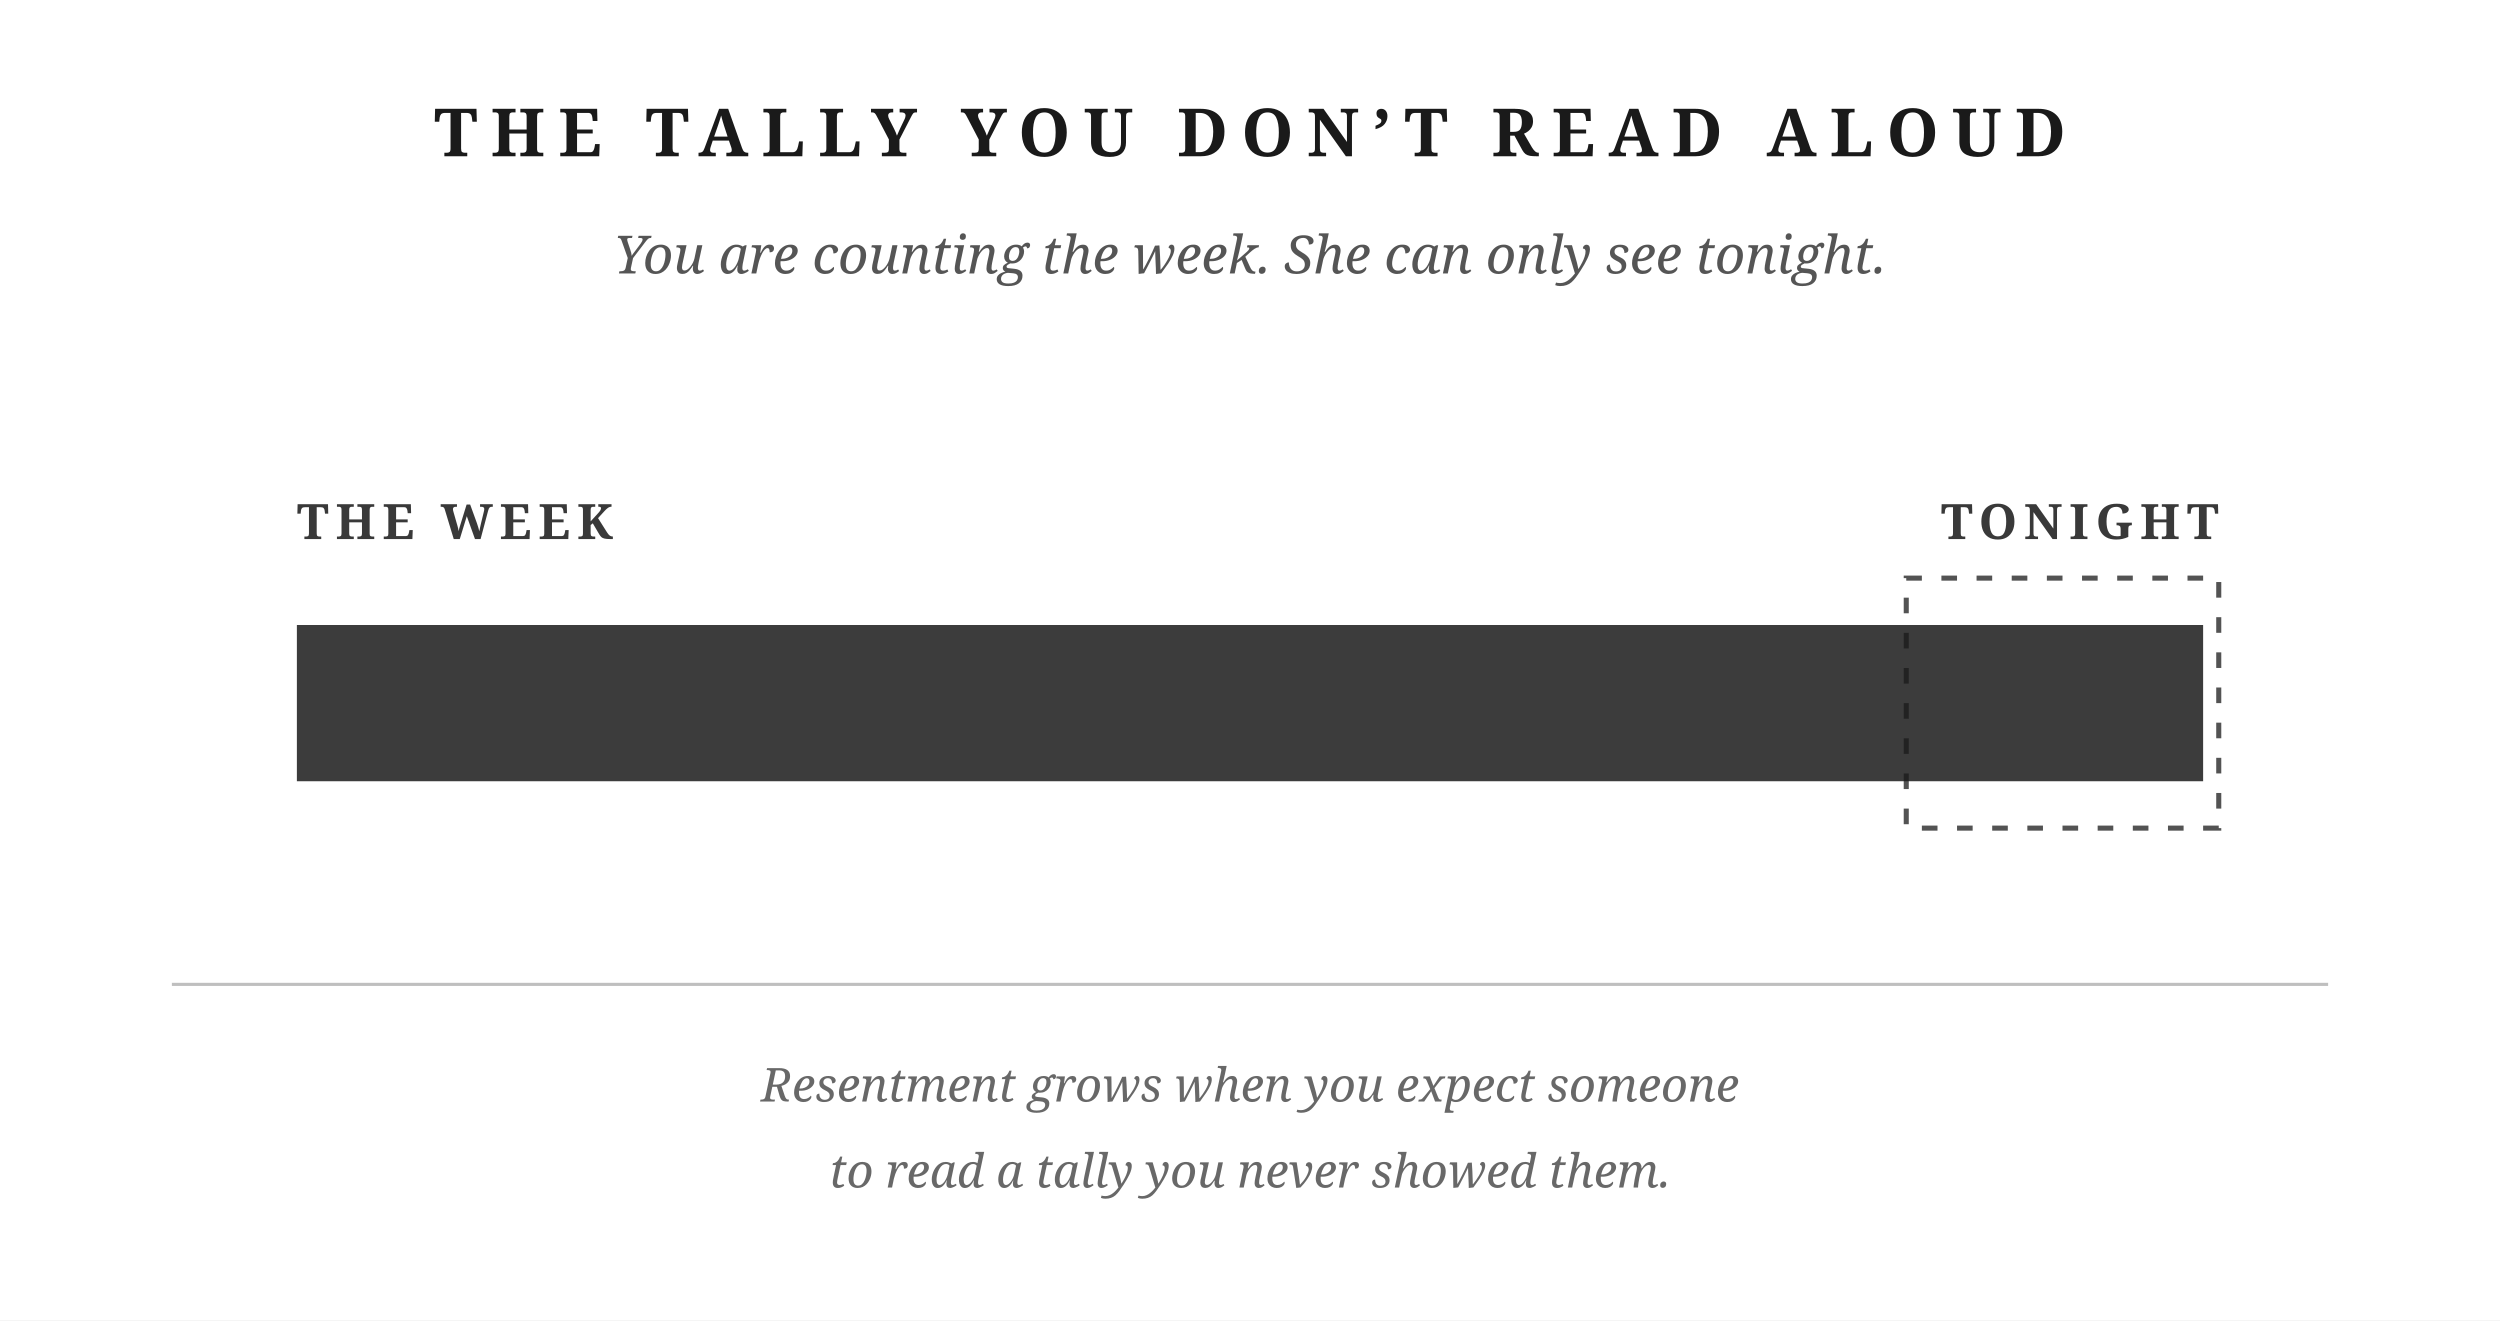
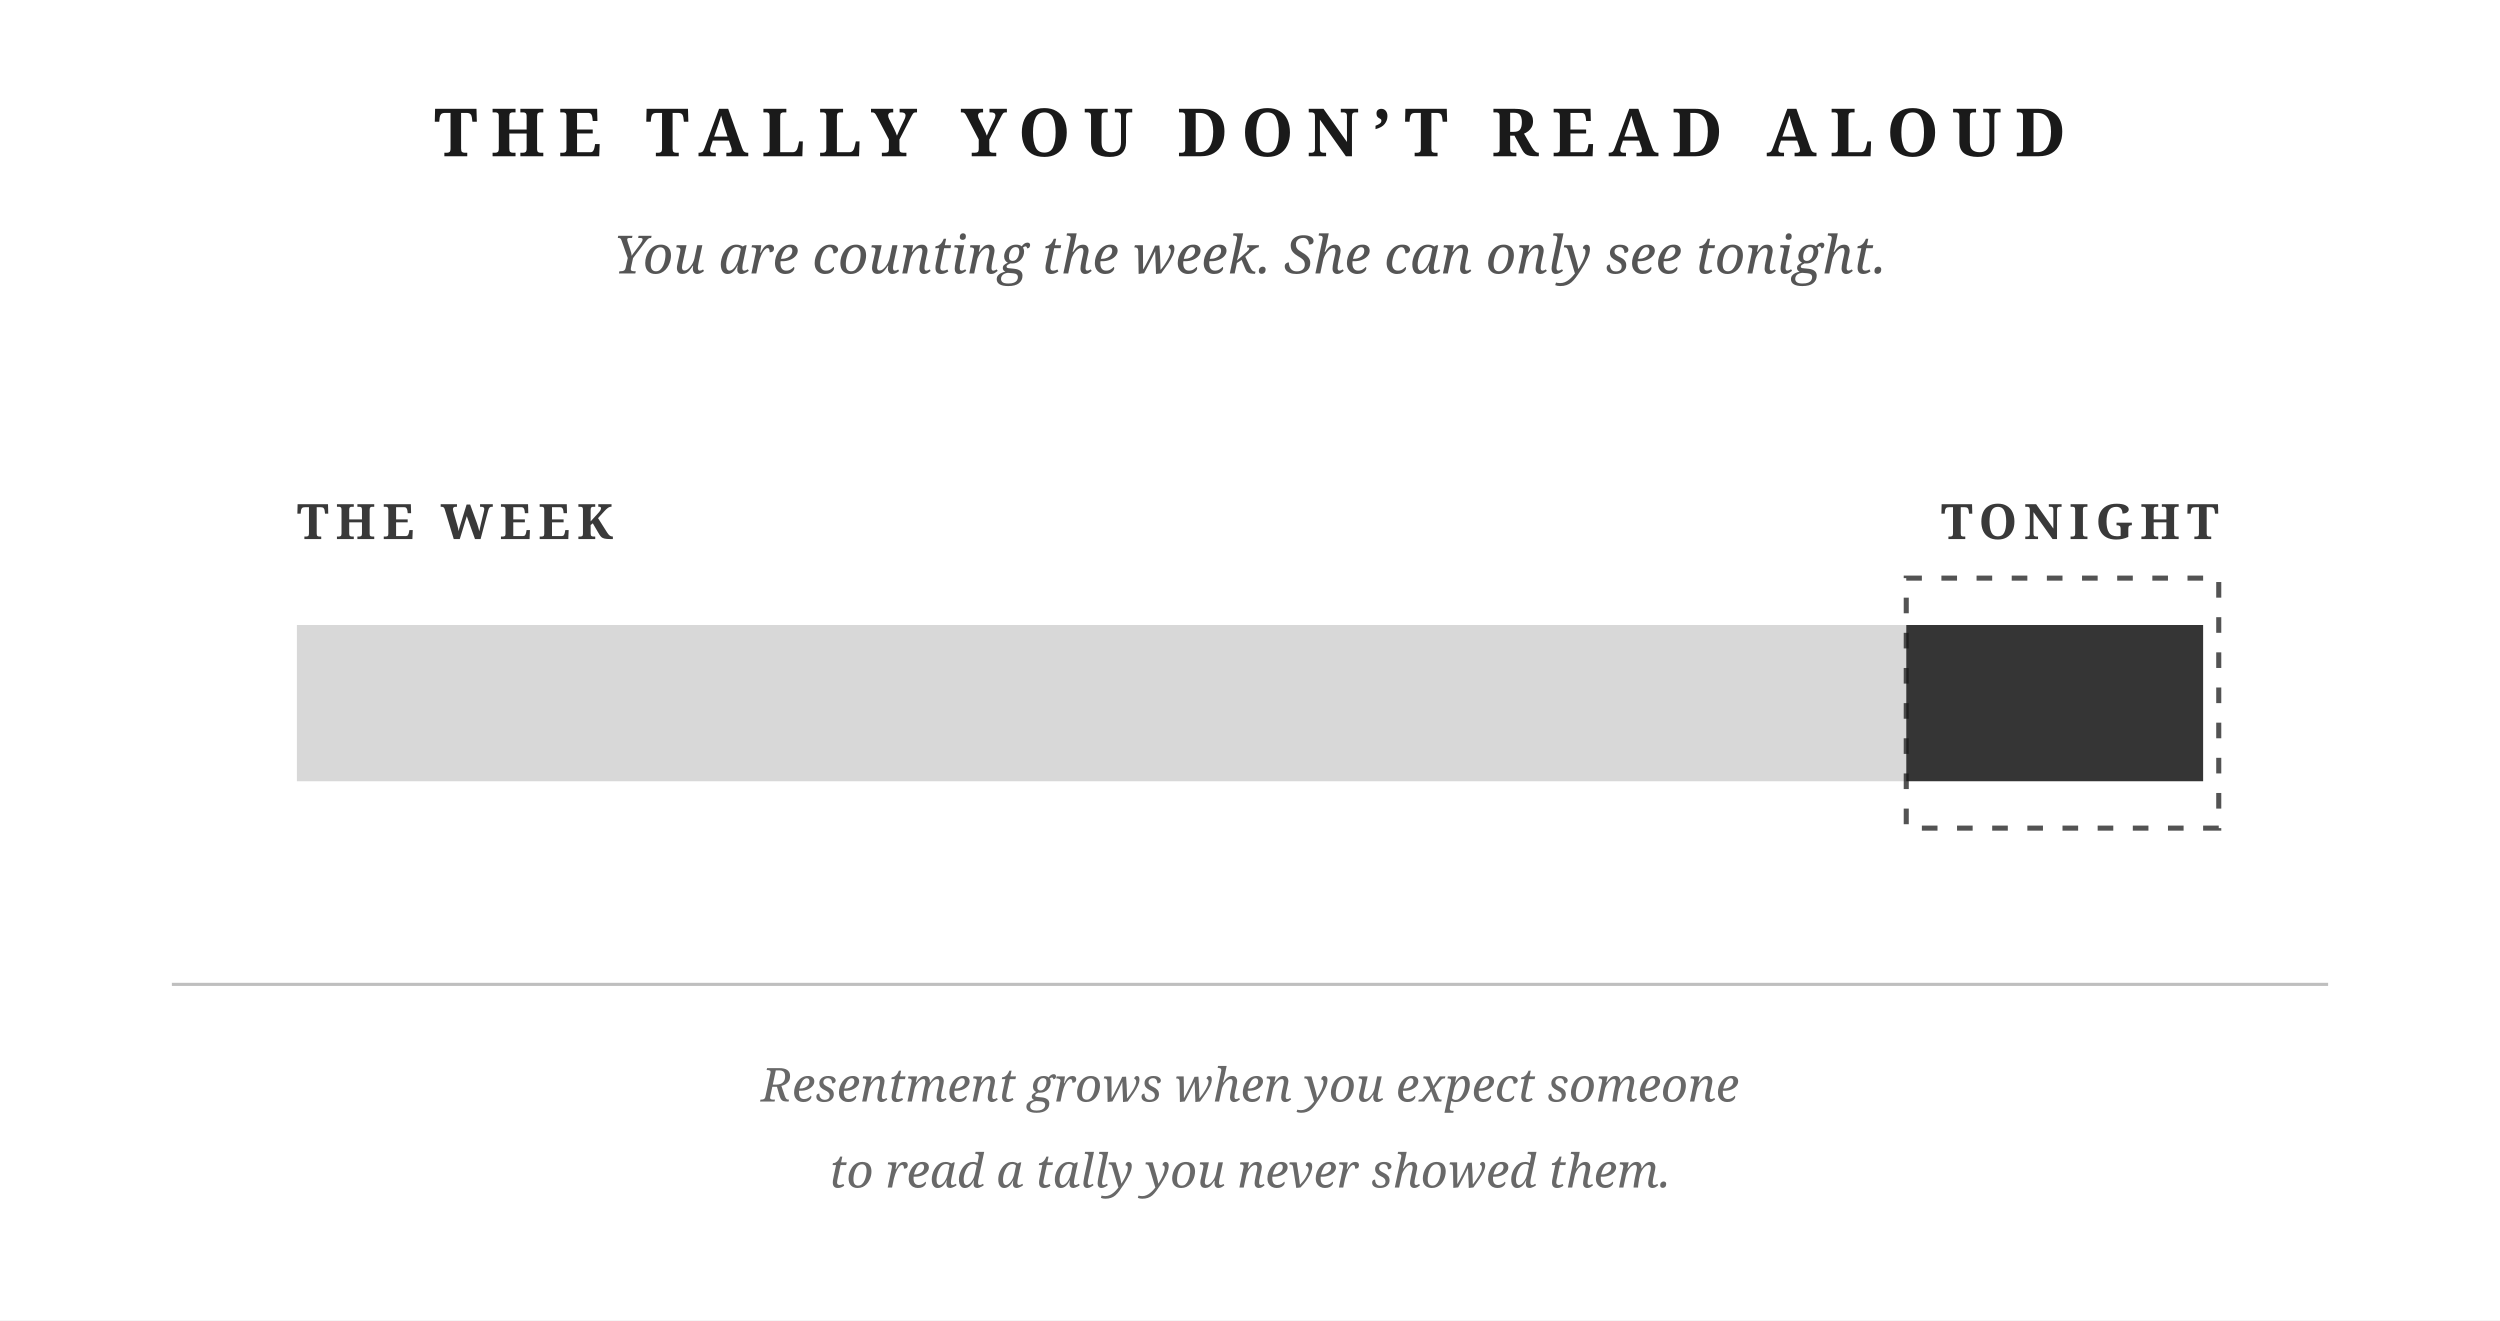
<svg xmlns="http://www.w3.org/2000/svg" viewBox="0 0 640 338" style="color:#1a1a1a" role="img" aria-label="The Tally You Don't Read Aloud">
  <style>
    .ttl{font:600 17px Georgia,serif;letter-spacing:.20em;text-anchor:middle}
    .sub{font:italic 13.5px Georgia,serif;text-anchor:middle;opacity:.74}
    .lbls{font:600 12.5px Georgia,serif;letter-spacing:.14em;text-anchor:start;opacity:.86}
    .lble{font:600 12.5px Georgia,serif;letter-spacing:.14em;text-anchor:end;opacity:.86}
    .cap{font:italic 12px Georgia,serif;opacity:.66;text-anchor:middle}
    .rule{stroke:currentColor;stroke-width:.8;opacity:.28}
  </style>
  <rect x="0" y="0" width="640" height="338" fill="#ffffff" />
  <g fill="currentColor">
    <text class="ttl" x="320" y="40">THE TALLY YOU DON’T READ ALOUD</text>
    <text class="sub" x="320" y="70">You are counting the week. She can only see tonight.</text>
  </g>
  <g stroke="currentColor">
-     <rect x="76" y="160" width="488" height="40" fill="currentColor" stroke="none" opacity=".85" />
+     <rect x="76" y="160" width="412" height="40" fill="currentColor" stroke="none" opacity=".17" />
+     <rect x="488" y="160" width="76" height="40" fill="currentColor" stroke="none" opacity=".88" />
    <rect x="488" y="148" width="80" height="64" fill="none" stroke-width="1.3" stroke-dasharray="4 5" opacity=".75" />
  </g>
  <g fill="currentColor">
    <text class="lbls" x="76" y="138">THE WEEK</text>
    <text class="lble" x="568" y="138">TONIGHT</text>
  </g>
  <g class="rule" fill="none">
    <path d="M44 252h552" />
  </g>
  <g fill="currentColor">
    <text class="cap" x="320" y="282">Resentment grows when you expect someone</text>
    <text class="cap" x="320" y="304">to read a tally you never showed them.</text>
  </g>
</svg>
